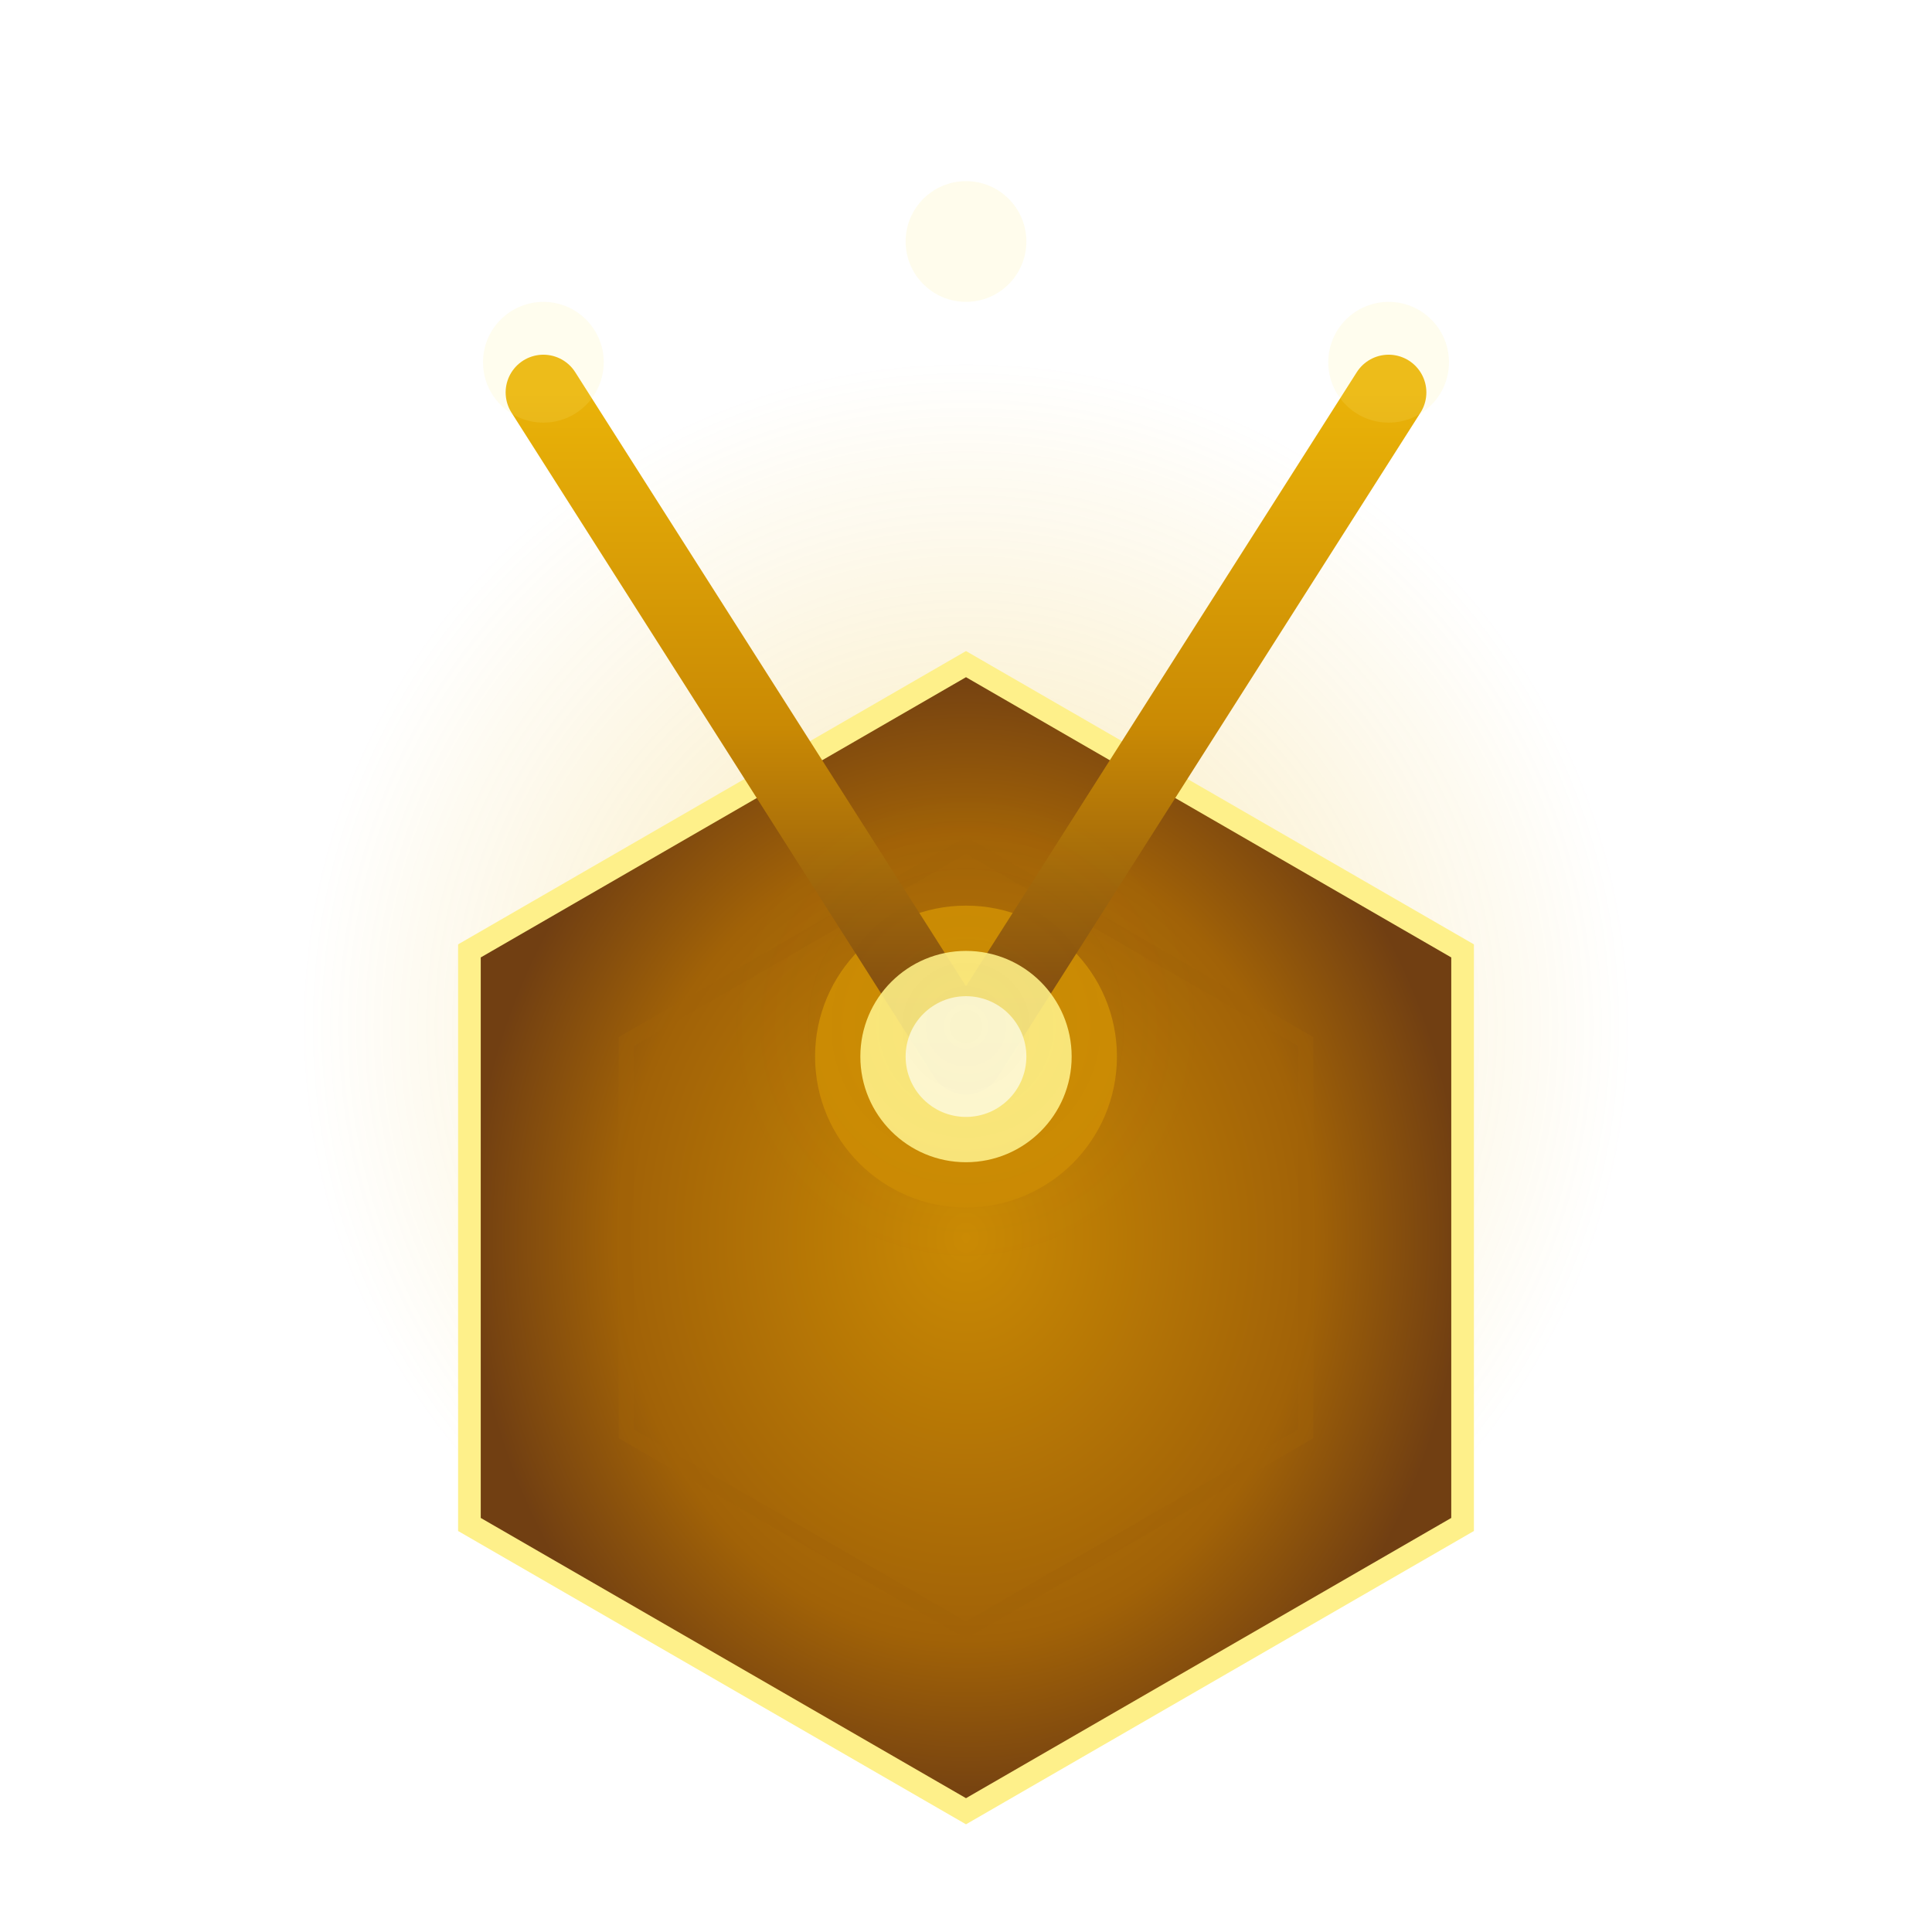
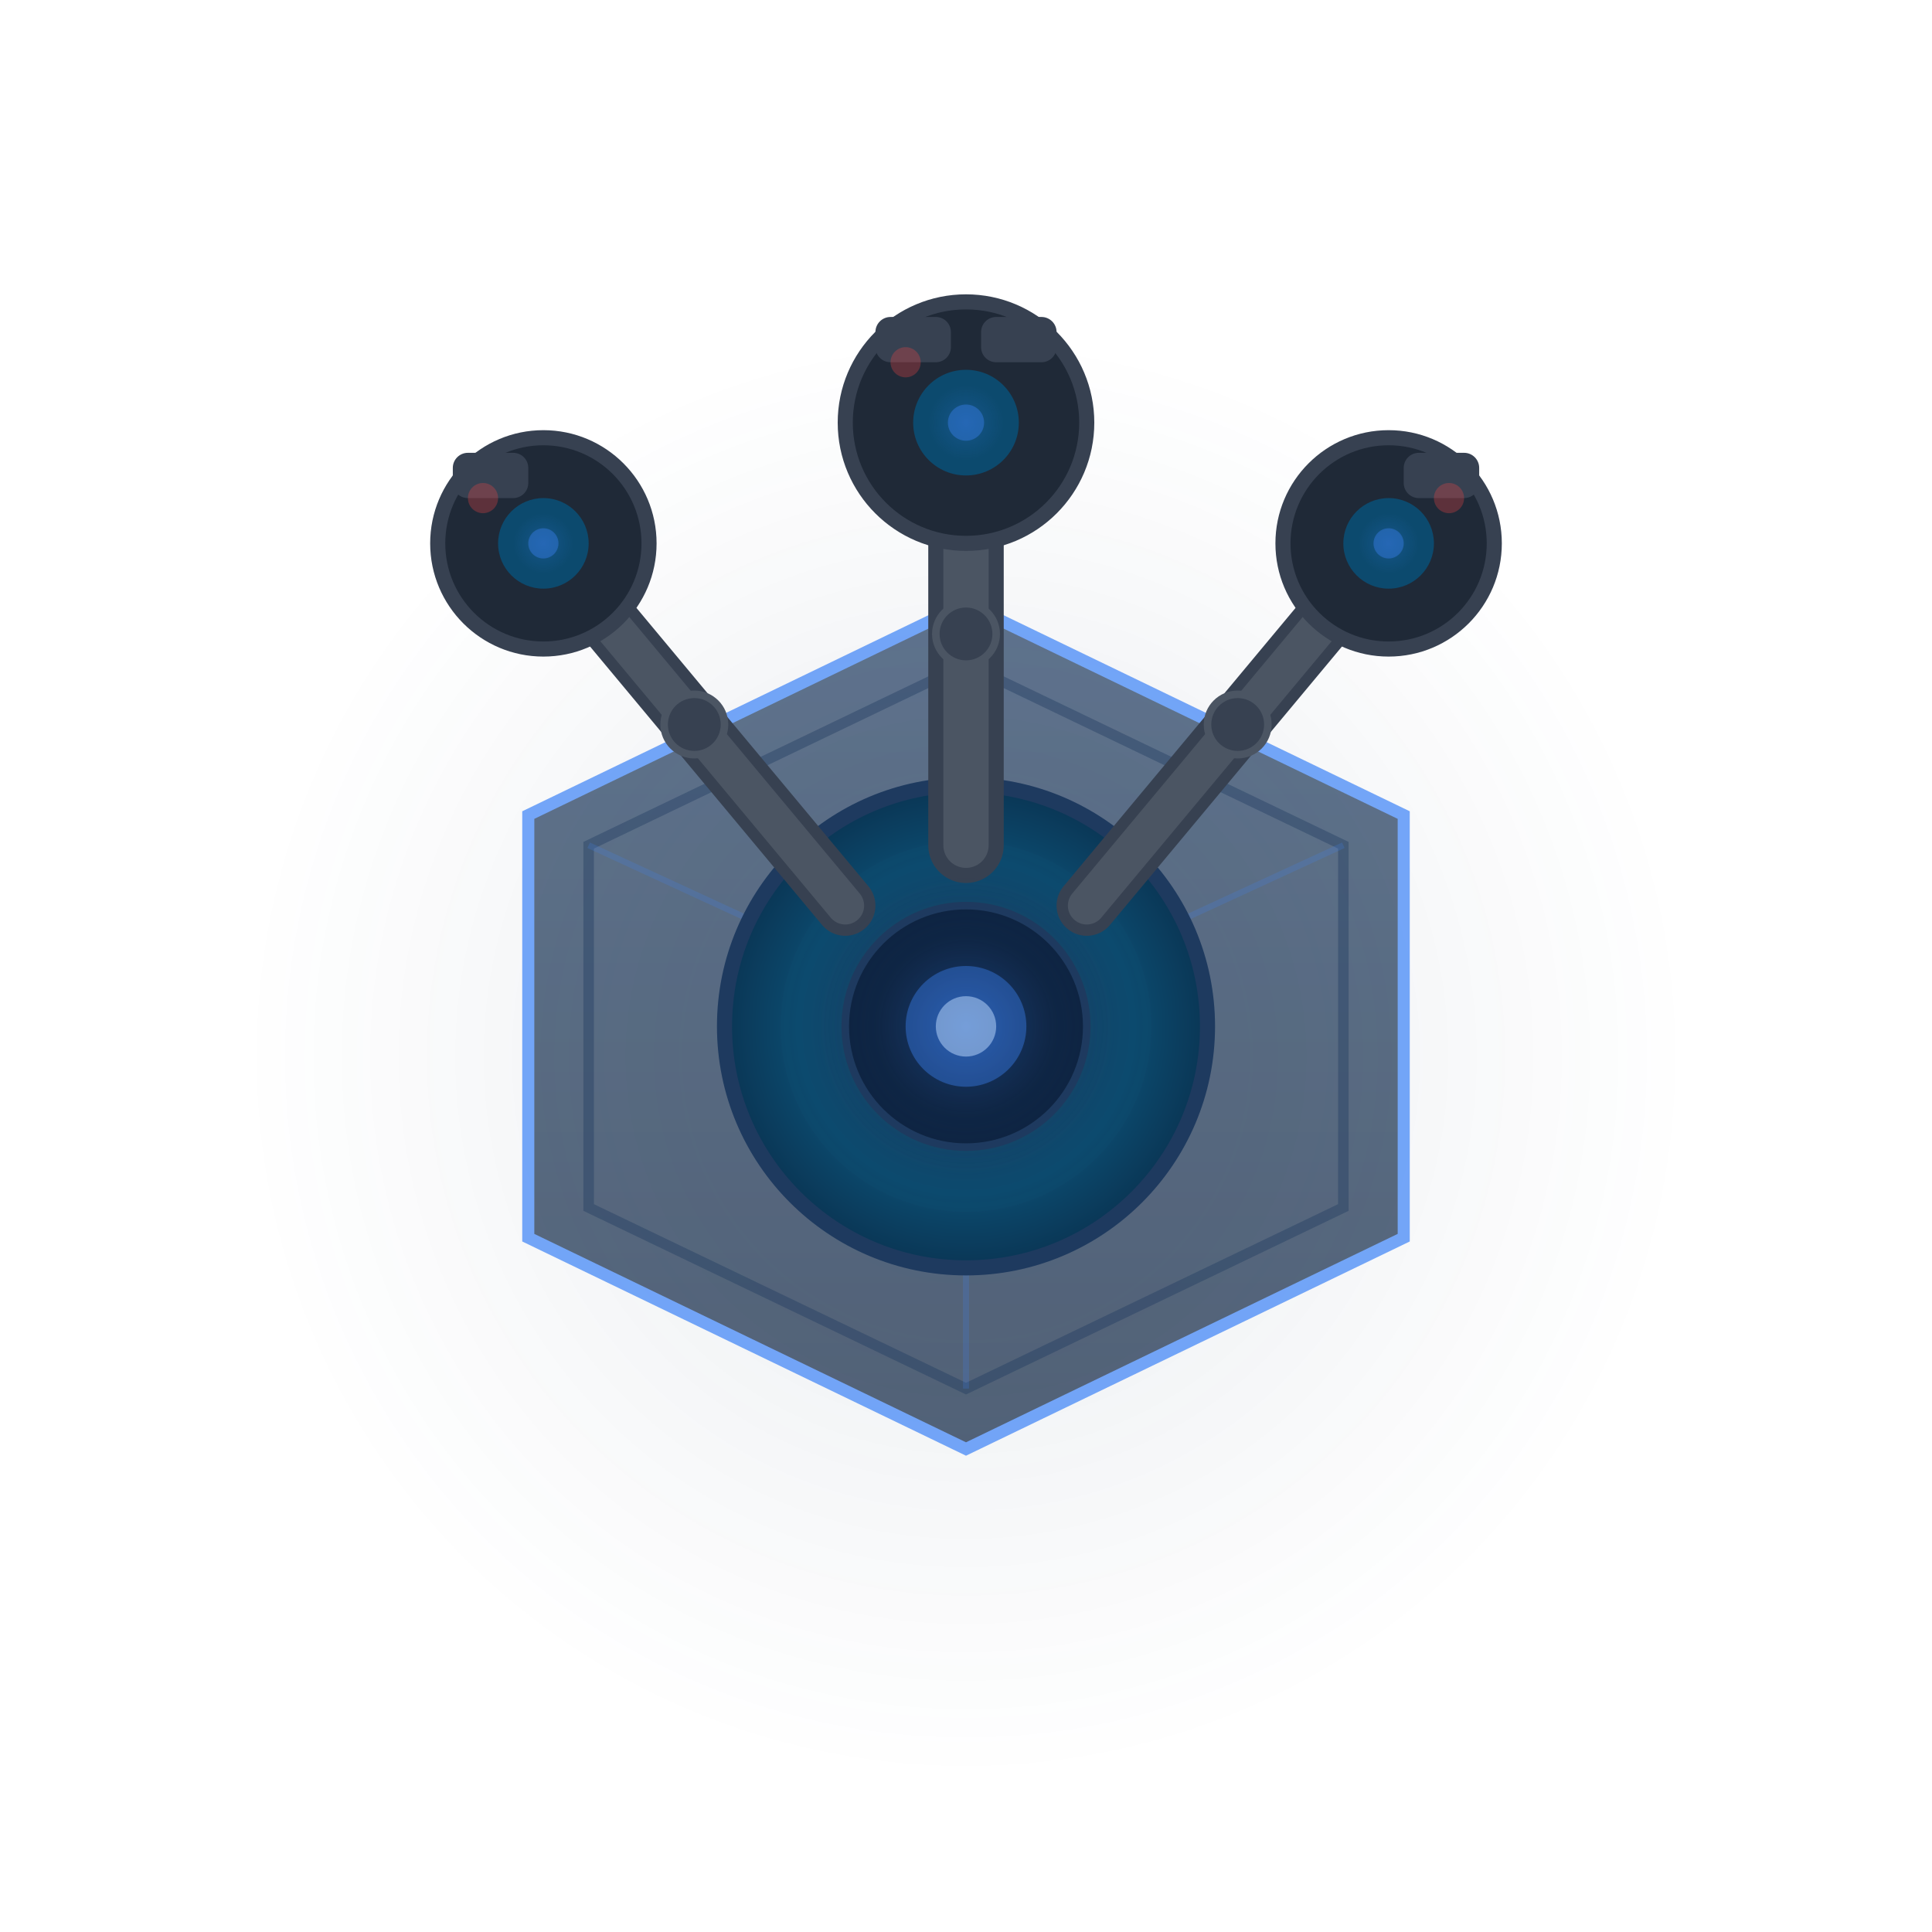
<svg xmlns="http://www.w3.org/2000/svg" viewBox="0 0 128 128">
  <defs>
-     <radialGradient id="tg0" cx="50%" cy="50%" r="50%">
-       <stop offset="0%" stop-color="#eab308" stop-opacity="0.3" />
-       <stop offset="100%" stop-color="#eab308" stop-opacity="0" />
+     <linearGradient id="basePlate" x1="0%" y1="0%" x2="0%" y2="100%">
+       <stop offset="0%" stop-color="#1e3a5f" />
+       <stop offset="50%" stop-color="#163050" />
+       <stop offset="100%" stop-color="#0c2240" />
+     </linearGradient>
+     <radialGradient id="hubMetal" cx="50%" cy="50%" r="50%">
+       <stop offset="0%" stop-color="#1e3a5f" />
+       <stop offset="70%" stop-color="#0c4a6e" />
+       <stop offset="100%" stop-color="#0a3655" />
    </radialGradient>
-     <radialGradient id="tg1" cx="50%" cy="50%" r="50%">
-       <stop offset="0%" stop-color="#ca8a04" />
-       <stop offset="70%" stop-color="#a16207" />
-       <stop offset="100%" stop-color="#713f12" />
+     <radialGradient id="coreGlow" cx="50%" cy="50%" r="50%">
+       <stop offset="0%" stop-color="#3b82f6" stop-opacity="0.4" />
+       <stop offset="60%" stop-color="#1e3a5f" stop-opacity="0.15" />
+       <stop offset="100%" stop-color="#1e3a5f" stop-opacity="0" />
    </radialGradient>
-     <linearGradient id="tg2" x1="0%" y1="0%" x2="0%" y2="100%">
-       <stop offset="0%" stop-color="#eab308" />
-       <stop offset="50%" stop-color="#ca8a04" />
-       <stop offset="100%" stop-color="#713f12" />
-     </linearGradient>
-     <radialGradient id="tg3" cx="50%" cy="50%" r="50%">
-       <stop offset="0%" stop-color="#eab308" stop-opacity="0.2" />
-       <stop offset="100%" stop-color="#eab308" stop-opacity="0" />
+     <radialGradient id="residualGlow" cx="50%" cy="50%" r="50%">
+       <stop offset="0%" stop-color="#3b82f6" stop-opacity="0.2" />
+       <stop offset="100%" stop-color="#3b82f6" stop-opacity="0" />
+     </radialGradient>
+     <radialGradient id="ambientGlow" cx="50%" cy="50%" r="50%">
+       <stop offset="0%" stop-color="#1e3a5f" stop-opacity="0.1" />
+       <stop offset="100%" stop-color="#1e3a5f" stop-opacity="0" />
    </radialGradient>
  </defs>
-   <circle cx="64" cy="68" r="44" fill="url(#tg0)" />
-   <polygon points="64.0,44.0 96.9,63.0 96.9,101.0 64.0,120.0 31.1,101.0 31.1,63.0" fill="url(#tg1)" stroke="#fef08a" stroke-width="1.5" />
-   <polygon points="64.0,56.0 86.5,69.0 86.5,95.0 64.0,108.0 41.5,95.0 41.5,69.0" fill="none" stroke="#a16207" stroke-width="1" opacity="0.4" />
-   <circle cx="64" cy="70" r="10" fill="#ca8a04" />
-   <line x1="64" y1="70" x2="36" y2="26" stroke="url(#tg2)" stroke-width="5" stroke-linecap="round" />
-   <line x1="64" y1="70" x2="64" y2="18" stroke="url(#tg2)" stroke-width="6" stroke-linecap="round" />
-   <line x1="64" y1="70" x2="92" y2="26" stroke="url(#tg2)" stroke-width="5" stroke-linecap="round" />
-   <circle cx="64" cy="70" r="7" fill="#fef08a" opacity="0.9" />
-   <circle cx="64" cy="70" r="4" fill="#fefce8" opacity="0.8" />
-   <g opacity="0.20">
-     <circle cx="36" cy="24" r="4" fill="#fef08a" opacity="0.7" />
-     <circle cx="64" cy="16" r="4" fill="#fef08a" opacity="0.8" />
-     <circle cx="92" cy="24" r="4" fill="#fef08a" opacity="0.7" />
-     <circle cx="64" cy="68" r="16" fill="url(#tg3)" />
-   </g>
+   <circle cx="64" cy="70" r="48" fill="url(#ambientGlow)" />
+   <polygon points="64,40 93,54 93,82 64,96 35,82 35,54" fill="url(#basePlate)" stroke="#3b82f6" stroke-width="0.8" opacity="0.7" />
+   <polygon points="64,44 89,56 89,80 64,92 39,80 39,56" fill="none" stroke="#1e3a5f" stroke-width="0.7" opacity="0.4" />
+   <line x1="39" y1="56" x2="52" y2="62" stroke="#3b82f6" stroke-width="0.4" opacity="0.2" />
+   <line x1="89" y1="56" x2="76" y2="62" stroke="#3b82f6" stroke-width="0.4" opacity="0.2" />
+   <line x1="64" y1="92" x2="64" y2="80" stroke="#3b82f6" stroke-width="0.4" opacity="0.2" />
+   <circle cx="64" cy="68" r="16" fill="url(#hubMetal)" stroke="#1e3a5f" stroke-width="1" />
+   <circle cx="64" cy="68" r="12" fill="none" stroke="#0c4a6e" stroke-width="0.6" opacity="0.4" />
+   <circle cx="64" cy="68" r="8" fill="#0c2240" stroke="#1e3a5f" stroke-width="0.5" />
+   <line x1="56" y1="60" x2="36" y2="36" stroke="#374151" stroke-width="4" stroke-linecap="round" />
+   <line x1="56" y1="60" x2="36" y2="36" stroke="#4b5563" stroke-width="2.5" stroke-linecap="round" />
+   <circle cx="46" cy="48" r="2" fill="#374151" stroke="#4b5563" stroke-width="0.5" />
+   <circle cx="36" cy="36" r="7" fill="#1f2937" stroke="#374151" stroke-width="1" />
+   <rect x="30" y="30" width="5" height="3" rx="1" fill="#374151" />
+   <circle cx="36" cy="36" r="3" fill="#0c4a6e" />
+   <circle cx="36" cy="36" r="2" fill="url(#residualGlow)" />
+   <circle cx="36" cy="36" r="1" fill="#3b82f6" opacity="0.4" />
+   <line x1="64" y1="56" x2="64" y2="28" stroke="#374151" stroke-width="5" stroke-linecap="round" />
+   <line x1="64" y1="56" x2="64" y2="28" stroke="#4b5563" stroke-width="3" stroke-linecap="round" />
+   <circle cx="64" cy="42" r="2" fill="#374151" stroke="#4b5563" stroke-width="0.5" />
+   <circle cx="64" cy="28" r="8" fill="#1f2937" stroke="#374151" stroke-width="1" />
+   <rect x="58" y="21" width="5" height="3" rx="1" fill="#374151" />
+   <rect x="65" y="21" width="5" height="3" rx="1" fill="#374151" />
+   <circle cx="64" cy="28" r="3.5" fill="#0c4a6e" />
+   <circle cx="64" cy="28" r="2.5" fill="url(#residualGlow)" />
+   <circle cx="64" cy="28" r="1.2" fill="#3b82f6" opacity="0.4" />
+   <line x1="72" y1="60" x2="92" y2="36" stroke="#374151" stroke-width="4" stroke-linecap="round" />
+   <line x1="72" y1="60" x2="92" y2="36" stroke="#4b5563" stroke-width="2.5" stroke-linecap="round" />
+   <circle cx="82" cy="48" r="2" fill="#374151" stroke="#4b5563" stroke-width="0.5" />
+   <circle cx="92" cy="36" r="7" fill="#1f2937" stroke="#374151" stroke-width="1" />
+   <rect x="93" y="30" width="5" height="3" rx="1" fill="#374151" />
+   <circle cx="92" cy="36" r="3" fill="#0c4a6e" />
+   <circle cx="92" cy="36" r="2" fill="url(#residualGlow)" />
+   <circle cx="92" cy="36" r="1" fill="#3b82f6" opacity="0.4" />
+   <circle cx="32" cy="33" r="1" fill="#ef4444" opacity="0.3" />
+   <circle cx="60" cy="24" r="1" fill="#ef4444" opacity="0.3" />
+   <circle cx="96" cy="33" r="1" fill="#ef4444" opacity="0.3" />
+   <circle cx="64" cy="68" r="10" fill="url(#coreGlow)" />
+   <circle cx="64" cy="68" r="4" fill="#3b82f6" opacity="0.4" />
+   <circle cx="64" cy="68" r="2" fill="#bfdbfe" opacity="0.5" />
</svg>
